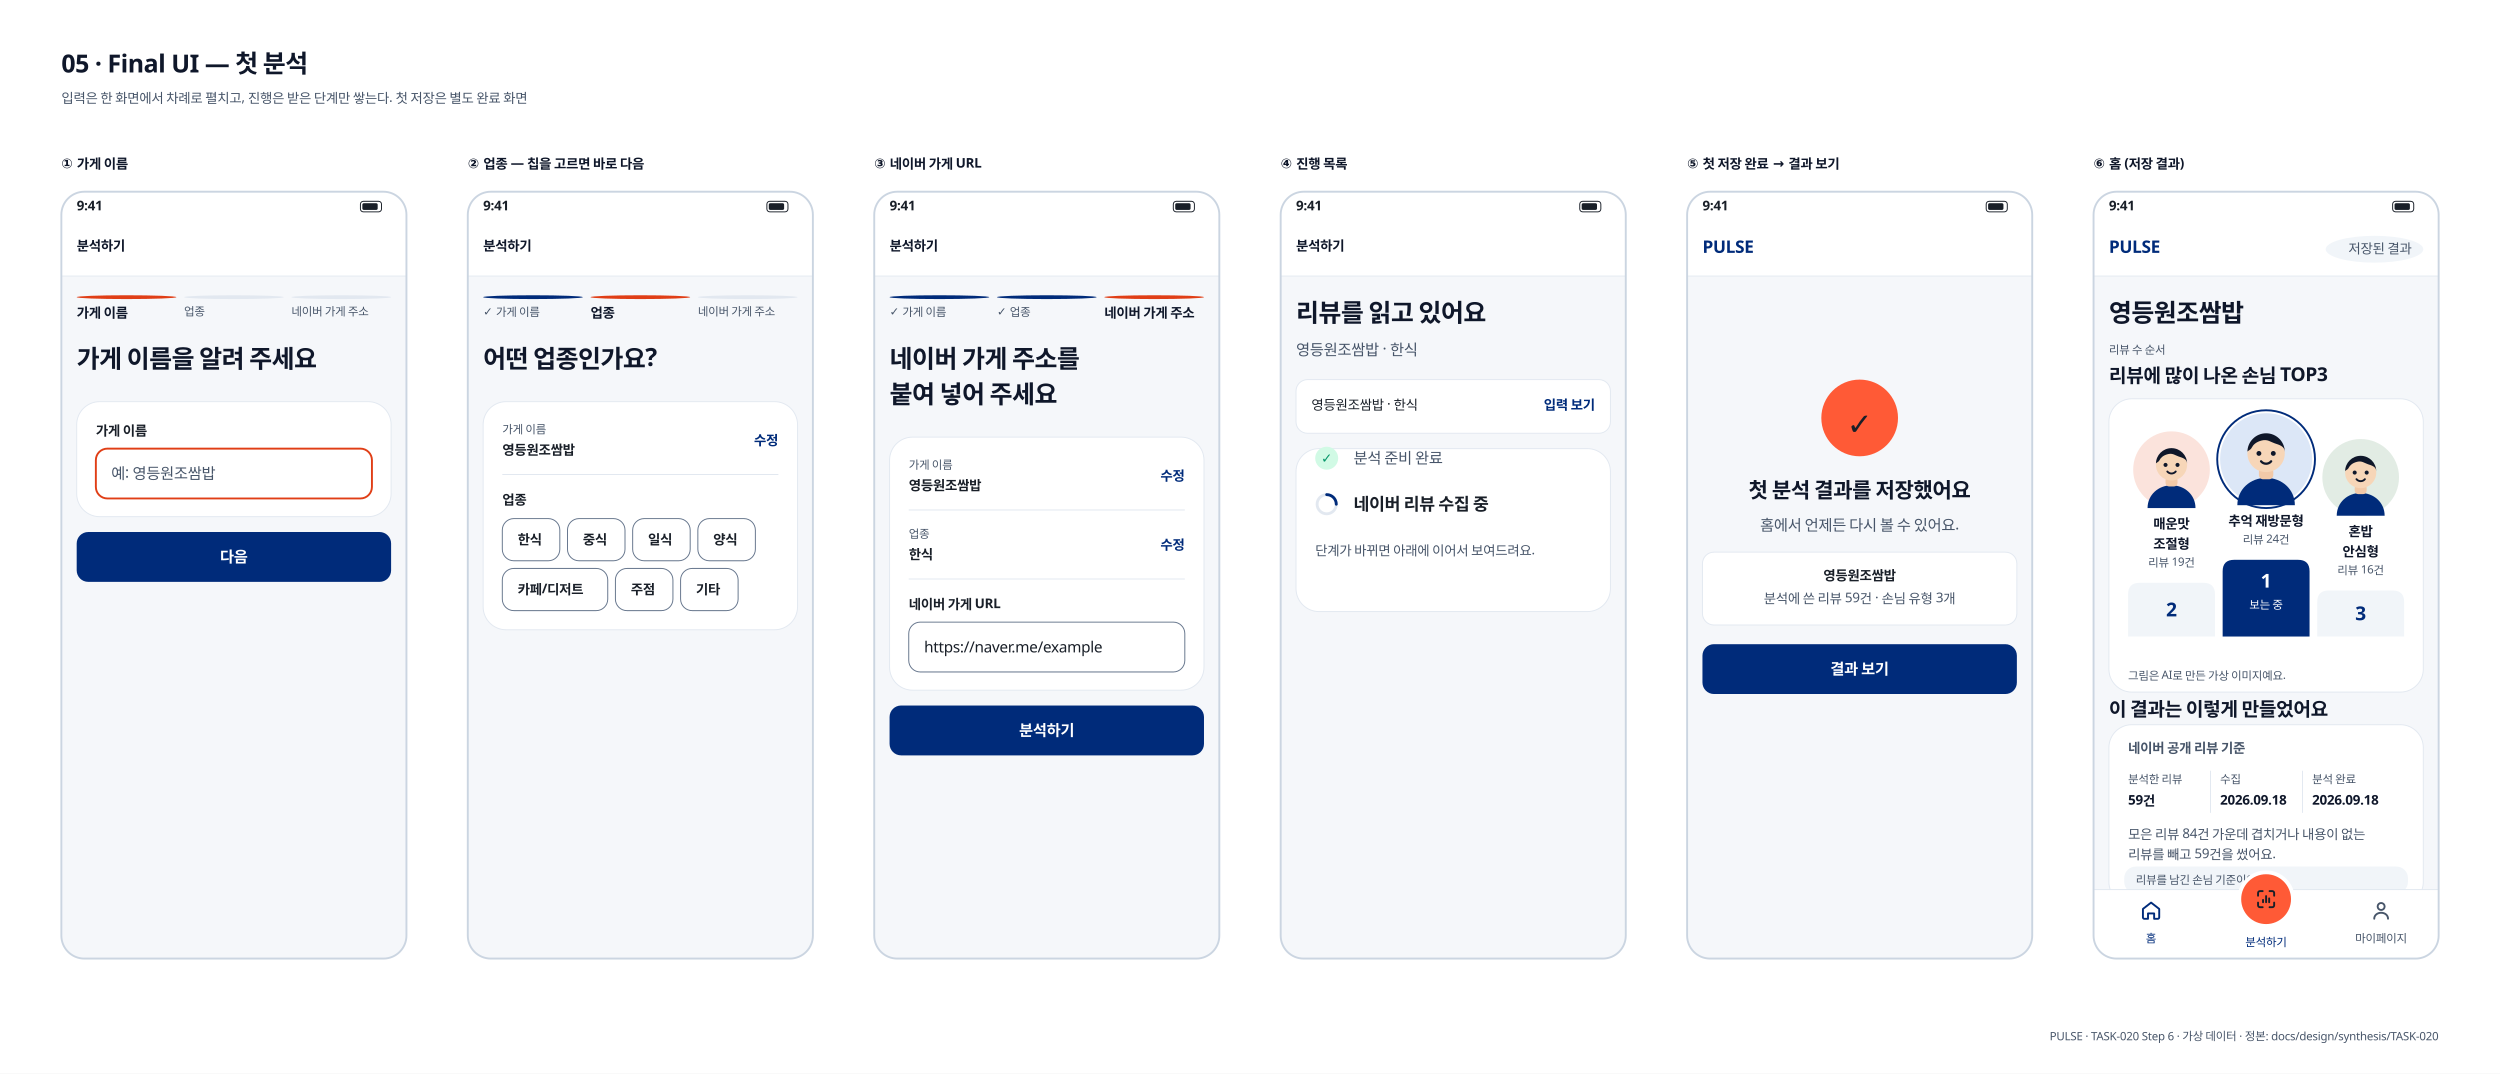
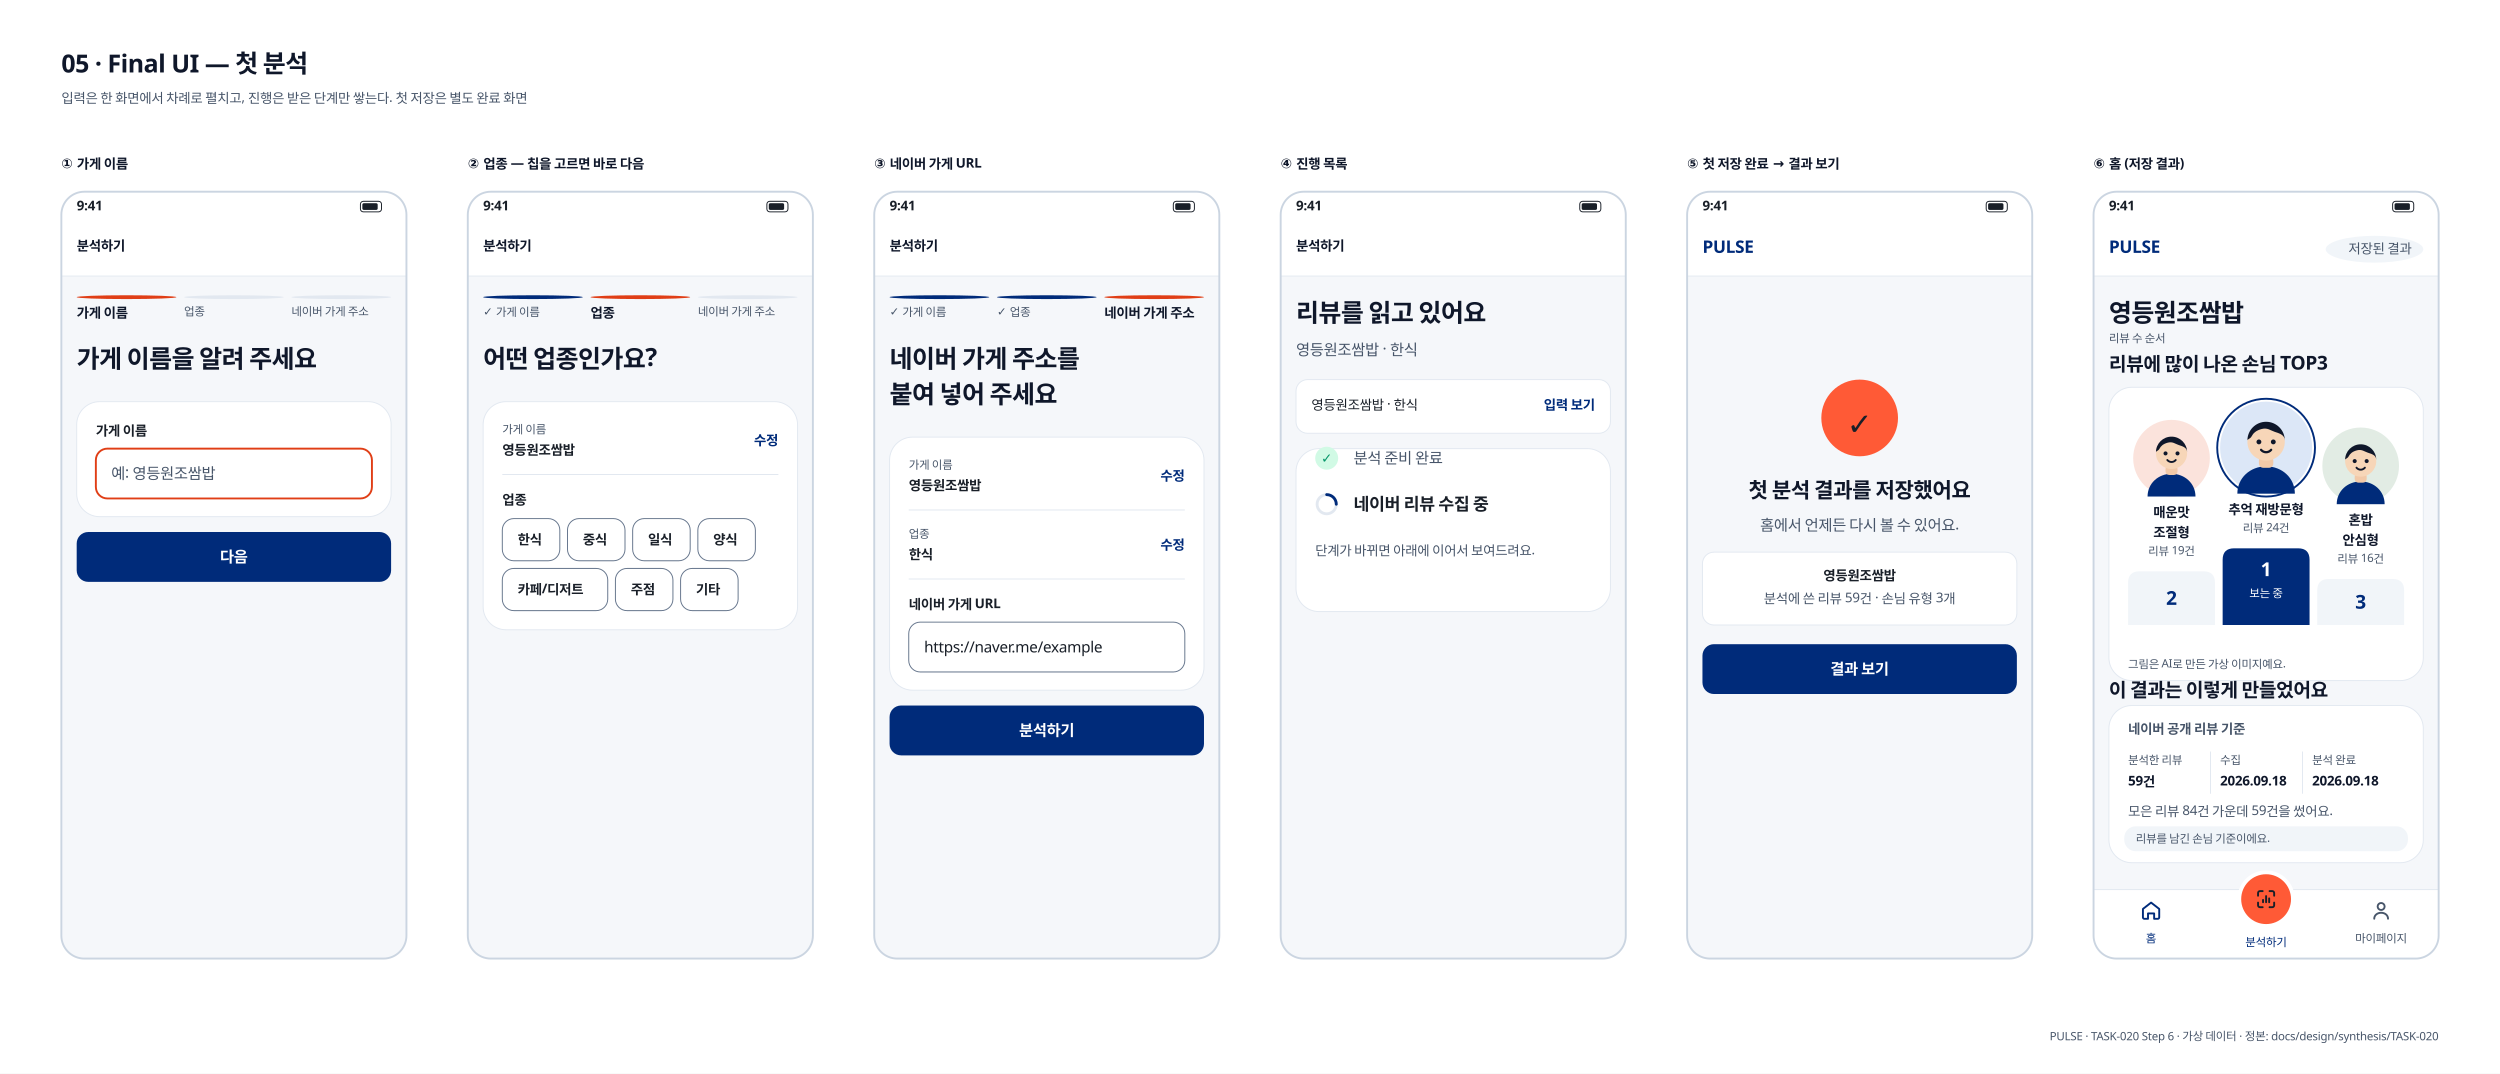
<svg xmlns="http://www.w3.org/2000/svg" width="2608" height="1120" viewBox="0 0 2608 1120">
  <rect x="0" y="0" width="2608" height="1120" rx="0" fill="#FFFFFF" />
  <text x="64" y="75.6" font-family="Pretendard" font-size="26" font-weight="600" letter-spacing="-0.52" fill="#0F172A" text-anchor="start">05 · Final UI — 첫 분석</text>
  <text x="64" y="107.4" font-family="Pretendard" font-size="14" font-weight="400" letter-spacing="-0.28" fill="#475569" text-anchor="start">입력은 한 화면에서 차례로 펼치고, 진행은 받은 단계만 쌓는다. 첫 저장은 별도 완료 화면</text>
  <g transform="translate(64 200)">
    <g id="Screen/Input-1-Name">
      <text x="0" y="-24.6" font-family="Pretendard" font-size="14" font-weight="700" letter-spacing="-0.28" fill="#0F172A" text-anchor="start">① 가게 이름</text>
      <clipPath id="clip-Input-1-Name">
        <rect x="0" y="0" width="360" height="800" rx="24" fill="none" />
      </clipPath>
      <g clip-path="url(#clip-Input-1-Name)">
        <rect x="0" y="0" width="360" height="800" rx="0" fill="#F5F7FA" />
        <rect x="0" y="0" width="360" height="32" rx="0" fill="#F5F7FA" />
        <g id="Header">
          <rect x="0" y="0" width="360" height="88" rx="0" fill="#FFFFFF" />
          <line x1="0" y1="88" x2="360" y2="88" stroke="#E2E8F0" stroke-width="1" />
          <text x="16" y="61.4" font-family="Pretendard" font-size="14" font-weight="600" letter-spacing="-0.28" fill="#0F172A" text-anchor="start">분석하기</text>
        </g>
        <g id="StepIndicator">
          <rect x="16" y="108" width="104" height="4" rx="9999" fill="#E03E16" />
          <text x="16" y="131.4" font-family="Pretendard" font-size="14" font-weight="600" letter-spacing="-0.28" fill="#0F172A" text-anchor="start">가게 이름</text>
          <rect x="128" y="108" width="104" height="4" rx="9999" fill="#E2E8F0" />
          <text x="128" y="129.2" font-family="Pretendard" font-size="12" font-weight="400" letter-spacing="-0.24" fill="#475569" text-anchor="start">업종</text>
          <rect x="240" y="108" width="104" height="4" rx="9999" fill="#E2E8F0" />
          <text x="240" y="129.2" font-family="Pretendard" font-size="12" font-weight="400" letter-spacing="-0.24" fill="#475569" text-anchor="start">네이버 가게 주소</text>
        </g>
        <g id="PageTitle">
          <text x="16" y="183.6" font-family="Pretendard" font-size="26" font-weight="600" letter-spacing="-0.52" fill="#0F172A" text-anchor="start">가게 이름을 알려 주세요</text>
        </g>
        <rect x="16" y="219" width="328" height="120" rx="24" fill="#FFFFFF" stroke="#E2E8F0" stroke-width="1" />
        <g id="TextField/focus/가게 이름">
          <text x="36" y="254.4" font-family="Pretendard" font-size="14" font-weight="600" letter-spacing="-0.28" fill="#191F28" text-anchor="start">가게 이름</text>
          <rect x="36" y="268" width="288" height="52" rx="12" fill="#FFFFFF" stroke="#E03E16" stroke-width="2" />
          <text x="52" y="299.6" font-family="Pretendard" font-size="16" font-weight="400" letter-spacing="-0.32" fill="#475569" text-anchor="start">예: 영등원조쌈밥</text>
        </g>
        <g id="Button/Primary/다음">
          <rect x="16" y="355" width="328" height="52" rx="12" fill="#002B7A" />
          <text x="180" y="386.6" font-family="Pretendard" font-size="16" font-weight="600" letter-spacing="-0.32" fill="#FFFFFF" text-anchor="middle">다음</text>
        </g>
        <text x="16" y="19.4" font-family="Pretendard" font-size="14" font-weight="600" letter-spacing="-0.28" fill="#191F28" text-anchor="start">9:41</text>
        <rect x="312" y="10" width="22" height="11" rx="3" fill="none" stroke="#191F28" stroke-width="1" />
        <rect x="314" y="12" width="16" height="7" rx="1.5" fill="#191F28" />
      </g>
      <rect x="0" y="0" width="360" height="800" rx="24" fill="none" stroke="#CBD5E1" stroke-width="2" />
    </g>
  </g>
  <g transform="translate(488 200)">
    <g id="Screen/Input-2-Category">
      <text x="0" y="-24.6" font-family="Pretendard" font-size="14" font-weight="700" letter-spacing="-0.28" fill="#0F172A" text-anchor="start">② 업종 — 칩을 고르면 바로 다음</text>
      <clipPath id="clip-Input-2-Category">
        <rect x="0" y="0" width="360" height="800" rx="24" fill="none" />
      </clipPath>
      <g clip-path="url(#clip-Input-2-Category)">
        <rect x="0" y="0" width="360" height="800" rx="0" fill="#F5F7FA" />
        <rect x="0" y="0" width="360" height="32" rx="0" fill="#F5F7FA" />
        <g id="Header 2">
          <rect x="0" y="0" width="360" height="88" rx="0" fill="#FFFFFF" />
          <line x1="0" y1="88" x2="360" y2="88" stroke="#E2E8F0" stroke-width="1" />
          <text x="16" y="61.4" font-family="Pretendard" font-size="14" font-weight="600" letter-spacing="-0.28" fill="#0F172A" text-anchor="start">분석하기</text>
        </g>
        <g id="StepIndicator 2">
          <rect x="16" y="108" width="104" height="4" rx="9999" fill="#002B7A" />
          <text x="16" y="129.2" font-family="Pretendard" font-size="12" font-weight="400" letter-spacing="-0.24" fill="#475569" text-anchor="start">✓ 가게 이름</text>
          <rect x="128" y="108" width="104" height="4" rx="9999" fill="#E03E16" />
          <text x="128" y="131.4" font-family="Pretendard" font-size="14" font-weight="600" letter-spacing="-0.28" fill="#0F172A" text-anchor="start">업종</text>
          <rect x="240" y="108" width="104" height="4" rx="9999" fill="#E2E8F0" />
          <text x="240" y="129.2" font-family="Pretendard" font-size="12" font-weight="400" letter-spacing="-0.24" fill="#475569" text-anchor="start">네이버 가게 주소</text>
        </g>
        <g id="PageTitle 2">
          <text x="16" y="183.6" font-family="Pretendard" font-size="26" font-weight="600" letter-spacing="-0.52" fill="#0F172A" text-anchor="start">어떤 업종인가요?</text>
        </g>
        <rect x="16" y="219" width="328" height="238" rx="24" fill="#FFFFFF" stroke="#E2E8F0" stroke-width="1" />
        <g id="InputDoneRow/가게 이름">
          <text x="36" y="252.2" font-family="Pretendard" font-size="12" font-weight="400" letter-spacing="-0.24" fill="#475569" text-anchor="start">가게 이름</text>
          <text x="36" y="274.4" font-family="Pretendard" font-size="14" font-weight="700" letter-spacing="-0.28" fill="#191F28" text-anchor="start">영등원조쌈밥</text>
          <text x="324" y="264.4" font-family="Pretendard" font-size="14" font-weight="600" letter-spacing="-0.28" fill="#002B7A" text-anchor="end">수정</text>
          <line x1="36" y1="295" x2="324" y2="295" stroke="#E2E8F0" stroke-width="1" />
        </g>
        <text x="36" y="326.4" font-family="Pretendard" font-size="14" font-weight="600" letter-spacing="-0.28" fill="#191F28" text-anchor="start">업종</text>
        <g id="Chip/Default/한식 2">
          <rect x="36" y="341" width="60" height="44" rx="12" fill="#FFFFFF" stroke="#64748B" stroke-width="1" />
          <text x="52" y="367.9" font-family="Pretendard" font-size="14" font-weight="600" letter-spacing="-0.28" fill="#191F28" text-anchor="start">한식</text>
        </g>
        <g id="Chip/Default/중식 2">
          <rect x="104" y="341" width="60" height="44" rx="12" fill="#FFFFFF" stroke="#64748B" stroke-width="1" />
          <text x="120" y="367.9" font-family="Pretendard" font-size="14" font-weight="600" letter-spacing="-0.28" fill="#191F28" text-anchor="start">중식</text>
        </g>
        <g id="Chip/Default/일식 2">
          <rect x="172" y="341" width="60" height="44" rx="12" fill="#FFFFFF" stroke="#64748B" stroke-width="1" />
          <text x="188" y="367.9" font-family="Pretendard" font-size="14" font-weight="600" letter-spacing="-0.28" fill="#191F28" text-anchor="start">일식</text>
        </g>
        <g id="Chip/Default/양식 2">
          <rect x="240" y="341" width="60" height="44" rx="12" fill="#FFFFFF" stroke="#64748B" stroke-width="1" />
          <text x="256" y="367.9" font-family="Pretendard" font-size="14" font-weight="600" letter-spacing="-0.28" fill="#191F28" text-anchor="start">양식</text>
        </g>
        <g id="Chip/Default/카페/디저트 2">
          <rect x="36" y="393" width="110" height="44" rx="12" fill="#FFFFFF" stroke="#64748B" stroke-width="1" />
          <text x="52" y="419.9" font-family="Pretendard" font-size="14" font-weight="600" letter-spacing="-0.28" fill="#191F28" text-anchor="start">카페/디저트</text>
        </g>
        <g id="Chip/Default/주점 2">
          <rect x="154" y="393" width="60" height="44" rx="12" fill="#FFFFFF" stroke="#64748B" stroke-width="1" />
          <text x="170" y="419.9" font-family="Pretendard" font-size="14" font-weight="600" letter-spacing="-0.28" fill="#191F28" text-anchor="start">주점</text>
        </g>
        <g id="Chip/Default/기타 2">
          <rect x="222" y="393" width="60" height="44" rx="12" fill="#FFFFFF" stroke="#64748B" stroke-width="1" />
          <text x="238" y="419.9" font-family="Pretendard" font-size="14" font-weight="600" letter-spacing="-0.28" fill="#191F28" text-anchor="start">기타</text>
        </g>
        <text x="16" y="19.4" font-family="Pretendard" font-size="14" font-weight="600" letter-spacing="-0.28" fill="#191F28" text-anchor="start">9:41</text>
        <rect x="312" y="10" width="22" height="11" rx="3" fill="none" stroke="#191F28" stroke-width="1" />
        <rect x="314" y="12" width="16" height="7" rx="1.5" fill="#191F28" />
      </g>
      <rect x="0" y="0" width="360" height="800" rx="24" fill="none" stroke="#CBD5E1" stroke-width="2" />
    </g>
  </g>
  <g transform="translate(912 200)">
    <g id="Screen/Input-3-Url">
      <text x="0" y="-24.6" font-family="Pretendard" font-size="14" font-weight="700" letter-spacing="-0.28" fill="#0F172A" text-anchor="start">③ 네이버 가게 URL</text>
      <clipPath id="clip-Input-3-Url">
        <rect x="0" y="0" width="360" height="800" rx="24" fill="none" />
      </clipPath>
      <g clip-path="url(#clip-Input-3-Url)">
        <rect x="0" y="0" width="360" height="800" rx="0" fill="#F5F7FA" />
        <rect x="0" y="0" width="360" height="32" rx="0" fill="#F5F7FA" />
        <g id="Header 3">
          <rect x="0" y="0" width="360" height="88" rx="0" fill="#FFFFFF" />
          <line x1="0" y1="88" x2="360" y2="88" stroke="#E2E8F0" stroke-width="1" />
          <text x="16" y="61.4" font-family="Pretendard" font-size="14" font-weight="600" letter-spacing="-0.28" fill="#0F172A" text-anchor="start">분석하기</text>
        </g>
        <g id="StepIndicator 3">
          <rect x="16" y="108" width="104" height="4" rx="9999" fill="#002B7A" />
          <text x="16" y="129.2" font-family="Pretendard" font-size="12" font-weight="400" letter-spacing="-0.24" fill="#475569" text-anchor="start">✓ 가게 이름</text>
          <rect x="128" y="108" width="104" height="4" rx="9999" fill="#002B7A" />
          <text x="128" y="129.2" font-family="Pretendard" font-size="12" font-weight="400" letter-spacing="-0.24" fill="#475569" text-anchor="start">✓ 업종</text>
          <rect x="240" y="108" width="104" height="4" rx="9999" fill="#E03E16" />
          <text x="240" y="131.4" font-family="Pretendard" font-size="14" font-weight="600" letter-spacing="-0.28" fill="#0F172A" text-anchor="start">네이버 가게 주소</text>
        </g>
        <g id="PageTitle 3">
          <text x="16" y="183.6" font-family="Pretendard" font-size="26" font-weight="600" letter-spacing="-0.52" fill="#0F172A" text-anchor="start">네이버 가게 주소를</text>
          <text x="16" y="220.6" font-family="Pretendard" font-size="26" font-weight="600" letter-spacing="-0.52" fill="#0F172A" text-anchor="start">붙여 넣어 주세요</text>
        </g>
        <rect x="16" y="256" width="328" height="264" rx="24" fill="#FFFFFF" stroke="#E2E8F0" stroke-width="1" />
        <g id="InputDoneRow/가게 이름 2">
          <text x="36" y="289.2" font-family="Pretendard" font-size="12" font-weight="400" letter-spacing="-0.24" fill="#475569" text-anchor="start">가게 이름</text>
          <text x="36" y="311.4" font-family="Pretendard" font-size="14" font-weight="700" letter-spacing="-0.28" fill="#191F28" text-anchor="start">영등원조쌈밥</text>
          <text x="324" y="301.4" font-family="Pretendard" font-size="14" font-weight="600" letter-spacing="-0.28" fill="#002B7A" text-anchor="end">수정</text>
          <line x1="36" y1="332" x2="324" y2="332" stroke="#E2E8F0" stroke-width="1" />
        </g>
        <g id="InputDoneRow/업종">
          <text x="36" y="361.2" font-family="Pretendard" font-size="12" font-weight="400" letter-spacing="-0.24" fill="#475569" text-anchor="start">업종</text>
          <text x="36" y="383.4" font-family="Pretendard" font-size="14" font-weight="700" letter-spacing="-0.28" fill="#191F28" text-anchor="start">한식</text>
          <text x="324" y="373.4" font-family="Pretendard" font-size="14" font-weight="600" letter-spacing="-0.28" fill="#002B7A" text-anchor="end">수정</text>
          <line x1="36" y1="404" x2="324" y2="404" stroke="#E2E8F0" stroke-width="1" />
        </g>
        <g id="TextField/default/네이버 가게 URL">
          <text x="36" y="435.4" font-family="Pretendard" font-size="14" font-weight="600" letter-spacing="-0.28" fill="#191F28" text-anchor="start">네이버 가게 URL</text>
          <rect x="36" y="449" width="288" height="52" rx="12" fill="#FFFFFF" stroke="#64748B" stroke-width="1" />
          <text x="52" y="480.6" font-family="Pretendard" font-size="16" font-weight="400" letter-spacing="-0.32" fill="#191F28" text-anchor="start">https://naver.me/example</text>
        </g>
        <g id="Button/Primary/분석하기">
          <rect x="16" y="536" width="328" height="52" rx="12" fill="#002B7A" />
          <text x="180" y="567.6" font-family="Pretendard" font-size="16" font-weight="600" letter-spacing="-0.32" fill="#FFFFFF" text-anchor="middle">분석하기</text>
        </g>
        <text x="16" y="19.4" font-family="Pretendard" font-size="14" font-weight="600" letter-spacing="-0.28" fill="#191F28" text-anchor="start">9:41</text>
        <rect x="312" y="10" width="22" height="11" rx="3" fill="none" stroke="#191F28" stroke-width="1" />
        <rect x="314" y="12" width="16" height="7" rx="1.5" fill="#191F28" />
      </g>
      <rect x="0" y="0" width="360" height="800" rx="24" fill="none" stroke="#CBD5E1" stroke-width="2" />
    </g>
  </g>
  <g transform="translate(1336 200)">
    <g id="Screen/Progress">
      <text x="0" y="-24.6" font-family="Pretendard" font-size="14" font-weight="700" letter-spacing="-0.28" fill="#0F172A" text-anchor="start">④ 진행 목록</text>
      <clipPath id="clip-Progress">
        <rect x="0" y="0" width="360" height="800" rx="24" fill="none" />
      </clipPath>
      <g clip-path="url(#clip-Progress)">
        <rect x="0" y="0" width="360" height="800" rx="0" fill="#F5F7FA" />
        <rect x="0" y="0" width="360" height="32" rx="0" fill="#F5F7FA" />
        <g id="Header 4">
          <rect x="0" y="0" width="360" height="88" rx="0" fill="#FFFFFF" />
          <line x1="0" y1="88" x2="360" y2="88" stroke="#E2E8F0" stroke-width="1" />
          <text x="16" y="61.4" font-family="Pretendard" font-size="14" font-weight="600" letter-spacing="-0.28" fill="#0F172A" text-anchor="start">분석하기</text>
        </g>
        <g id="PageTitle 4">
          <text x="16" y="135.6" font-family="Pretendard" font-size="26" font-weight="600" letter-spacing="-0.52" fill="#0F172A" text-anchor="start">리뷰를 읽고 있어요</text>
          <text x="16" y="170.6" font-family="Pretendard" font-size="16" font-weight="400" letter-spacing="-0.32" fill="#475569" text-anchor="start">영등원조쌈밥 · 한식</text>
        </g>
        <rect x="16" y="196" width="328" height="56" rx="12" fill="#FFFFFF" stroke="#E2E8F0" stroke-width="1" />
        <text x="32" y="227.4" font-family="Pretendard" font-size="14" font-weight="400" letter-spacing="-0.28" fill="#191F28" text-anchor="start">영등원조쌈밥 · 한식</text>
        <text x="328" y="227.4" font-family="Pretendard" font-size="14" font-weight="600" letter-spacing="-0.28" fill="#002B7A" text-anchor="end">입력 보기</text>
        <rect x="16" y="268" width="328" height="170" rx="24" fill="#FFFFFF" stroke="#E2E8F0" stroke-width="1" />
        <g id="ProgressStep/done">
          <circle cx="48" cy="278" r="12" fill="#D1FAE5" />
          <text x="48" y="282.9" font-family="Pretendard" font-size="14" font-weight="700" letter-spacing="-0.28" fill="#059669" text-anchor="middle">✓</text>
          <text x="76" y="283.6" font-family="Pretendard" font-size="16" font-weight="400" letter-spacing="-0.32" fill="#475569" text-anchor="start">분석 준비 완료</text>
        </g>
        <g id="ProgressStep/running">
          <circle cx="48" cy="326" r="10" fill="none" stroke="#E2E8F0" stroke-width="3" />
          <path d="M 48 316 A 10 10 0 0 1 58 326" fill="none" stroke="#002B7A" stroke-width="3" stroke-linecap="round" />
          <text x="76" y="332.3" font-family="Pretendard" font-size="18" font-weight="700" letter-spacing="-0.36" fill="#191F28" text-anchor="start">네이버 리뷰 수집 중</text>
        </g>
        <text x="36" y="379.4" font-family="Pretendard" font-size="14" font-weight="400" letter-spacing="-0.28" fill="#475569" text-anchor="start">단계가 바뀌면 아래에 이어서 보여드려요.</text>
        <text x="16" y="19.4" font-family="Pretendard" font-size="14" font-weight="600" letter-spacing="-0.28" fill="#191F28" text-anchor="start">9:41</text>
        <rect x="312" y="10" width="22" height="11" rx="3" fill="none" stroke="#191F28" stroke-width="1" />
        <rect x="314" y="12" width="16" height="7" rx="1.5" fill="#191F28" />
      </g>
      <rect x="0" y="0" width="360" height="800" rx="24" fill="none" stroke="#CBD5E1" stroke-width="2" />
    </g>
  </g>
  <g transform="translate(1760 200)">
    <g id="Screen/FirstSaved">
      <text x="0" y="-24.6" font-family="Pretendard" font-size="14" font-weight="700" letter-spacing="-0.28" fill="#0F172A" text-anchor="start">⑤ 첫 저장 완료 → 결과 보기</text>
      <clipPath id="clip-FirstSaved">
        <rect x="0" y="0" width="360" height="800" rx="24" fill="none" />
      </clipPath>
      <g clip-path="url(#clip-FirstSaved)">
        <rect x="0" y="0" width="360" height="800" rx="0" fill="#F5F7FA" />
        <rect x="0" y="0" width="360" height="32" rx="0" fill="#F5F7FA" />
        <g id="Header 5">
          <rect x="0" y="0" width="360" height="88" rx="0" fill="#FFFFFF" />
          <line x1="0" y1="88" x2="360" y2="88" stroke="#E2E8F0" stroke-width="1" />
          <text x="16" y="63.8" font-family="Pretendard" font-size="18" font-weight="700" letter-spacing="-0.36" fill="#002B7A" text-anchor="start">PULSE</text>
        </g>
        <circle cx="180" cy="236" r="40" fill="#FF5A36" />
        <text x="180" y="253.7" font-family="Pretendard" font-size="32" font-weight="600" letter-spacing="-0.64" fill="#191F28" text-anchor="middle">✓</text>
        <text x="180" y="319.2" font-family="Pretendard" font-size="22" font-weight="600" letter-spacing="-0.44" fill="#0F172A" text-anchor="middle">첫 분석 결과를 저장했어요</text>
        <text x="180" y="353.6" font-family="Pretendard" font-size="16" font-weight="400" letter-spacing="-0.32" fill="#475569" text-anchor="middle">홈에서 언제든 다시 볼 수 있어요.</text>
        <rect x="16" y="376" width="328" height="76" rx="12" fill="#FFFFFF" stroke="#E2E8F0" stroke-width="1" />
        <text x="180" y="405.4" font-family="Pretendard" font-size="14" font-weight="700" letter-spacing="-0.28" fill="#191F28" text-anchor="middle">영등원조쌈밥</text>
        <text x="180" y="429.4" font-family="Pretendard" font-size="14" font-weight="400" letter-spacing="-0.28" fill="#475569" text-anchor="middle">분석에 쓴 리뷰 59건 · 손님 유형 3개</text>
        <g id="Button/Primary/결과 보기">
          <rect x="16" y="472" width="328" height="52" rx="12" fill="#002B7A" />
          <text x="180" y="503.6" font-family="Pretendard" font-size="16" font-weight="600" letter-spacing="-0.32" fill="#FFFFFF" text-anchor="middle">결과 보기</text>
        </g>
        <text x="16" y="19.4" font-family="Pretendard" font-size="14" font-weight="600" letter-spacing="-0.28" fill="#191F28" text-anchor="start">9:41</text>
        <rect x="312" y="10" width="22" height="11" rx="3" fill="none" stroke="#191F28" stroke-width="1" />
        <rect x="314" y="12" width="16" height="7" rx="1.5" fill="#191F28" />
      </g>
      <rect x="0" y="0" width="360" height="800" rx="24" fill="none" stroke="#CBD5E1" stroke-width="2" />
    </g>
  </g>
  <g transform="translate(2184 200)">
    <g id="Screen/Home">
      <text x="0" y="-24.6" font-family="Pretendard" font-size="14" font-weight="700" letter-spacing="-0.28" fill="#0F172A" text-anchor="start">⑥ 홈 (저장 결과)</text>
      <clipPath id="clip-Home">
        <rect x="0" y="0" width="360" height="800" rx="24" fill="none" />
      </clipPath>
      <g clip-path="url(#clip-Home)">
        <rect x="0" y="0" width="360" height="800" rx="0" fill="#F5F7FA" />
        <rect x="0" y="0" width="360" height="32" rx="0" fill="#F5F7FA" />
        <g id="Header 6">
          <rect x="0" y="0" width="360" height="88" rx="0" fill="#FFFFFF" />
          <line x1="0" y1="88" x2="360" y2="88" stroke="#E2E8F0" stroke-width="1" />
          <text x="16" y="63.8" font-family="Pretendard" font-size="18" font-weight="700" letter-spacing="-0.36" fill="#002B7A" text-anchor="start">PULSE</text>
          <rect x="242.16" y="46" width="101.84" height="28" rx="9999" fill="#F1F5F9" />
          <text x="332" y="64.4" font-family="Pretendard" font-size="14" font-weight="400" letter-spacing="-0.28" fill="#475569" text-anchor="end">저장된 결과</text>
        </g>
        <text x="16" y="135.6" font-family="Pretendard" font-size="26" font-weight="600" letter-spacing="-0.52" fill="#0F172A" text-anchor="start">영등원조쌈밥</text>
        <g id="Podium">
-           <text x="16" y="169.2" font-family="Pretendard" font-size="12" font-weight="400" letter-spacing="-0.24" fill="#475569" text-anchor="start">리뷰 수 순서</text>
-           <text x="16" y="199.0" font-family="Pretendard" font-size="20" font-weight="600" letter-spacing="-0.4" fill="#0F172A" text-anchor="start">리뷰에 많이 나온 손님 TOP3</text>
-           <rect x="16" y="216" width="328" height="306" rx="24" fill="#FFFFFF" stroke="#E2E8F0" stroke-width="1" />
+           <text x="16" y="157.2" font-family="Pretendard" font-size="12" font-weight="400" letter-spacing="-0.24" fill="#475569" text-anchor="start">리뷰 수 순서</text>
+           <text x="16" y="187.0" font-family="Pretendard" font-size="20" font-weight="600" letter-spacing="-0.4" fill="#0F172A" text-anchor="start">리뷰에 많이 나온 손님 TOP3</text>
+           <rect x="16" y="204" width="328" height="306" rx="24" fill="#FFFFFF" stroke="#E2E8F0" stroke-width="1" />
          <g id="PodiumSlot/Runner">
-             <g transform="translate(41.33333 250) scale(1.25)">
+             <g transform="translate(41.33333 238) scale(1.25)">
              <circle cx="32" cy="32" r="32" fill="#FBE3DC" />
              <path d="M12 64c0-11 9-19 20-19s20 8 20 19H12Z" fill="#002B7A" />
              <rect x="27" y="38" width="10" height="8" rx="3" fill="#F2C9A8" />
              <circle cx="32" cy="28" r="13" fill="#F7D6B8" />
              <path d="M19 27a13 13 0 0 1 26 0c0-4-4-5-7-6-3-1-5-3-9-2s-6 3-7 5-3 2-3 3Z" fill="#0F172A" />
              <circle cx="27" cy="28" r="1.7" fill="#0F172A" />
              <circle cx="37" cy="28" r="1.7" fill="#0F172A" />
              <path d="M28.5 33.5a4.5 4.5 0 0 0 7 0" fill="none" stroke="#0F172A" stroke-width="1.6" stroke-linecap="round" />
            </g>
-             <text x="81.333" y="351.4" font-family="Pretendard" font-size="14" font-weight="600" letter-spacing="-0.28" fill="#0F172A" text-anchor="middle">매운맛</text>
-             <text x="81.333" y="372.4" font-family="Pretendard" font-size="14" font-weight="600" letter-spacing="-0.28" fill="#0F172A" text-anchor="middle">조절형</text>
-             <text x="81.333" y="391.2" font-family="Pretendard" font-size="12" font-weight="400" letter-spacing="-0.24" fill="#475569" text-anchor="middle">리뷰 19건</text>
-             <path d="M 36 464 L 36 420 Q 36 408 48 408 L 114.667 408 Q 126.667 408 126.667 420 L 126.667 464 Z" fill="#F1F5F9" />
-             <text x="81.333" y="443.0" font-family="Pretendard" font-size="20" font-weight="600" letter-spacing="-0.4" fill="#002B7A" text-anchor="middle">2</text>
+             <text x="81.333" y="339.4" font-family="Pretendard" font-size="14" font-weight="600" letter-spacing="-0.28" fill="#0F172A" text-anchor="middle">매운맛</text>
+             <text x="81.333" y="360.4" font-family="Pretendard" font-size="14" font-weight="600" letter-spacing="-0.28" fill="#0F172A" text-anchor="middle">조절형</text>
+             <text x="81.333" y="379.2" font-family="Pretendard" font-size="12" font-weight="400" letter-spacing="-0.24" fill="#475569" text-anchor="middle">리뷰 19건</text>
+             <path d="M 36 452 L 36 408 Q 36 396 48 396 L 114.667 396 Q 126.667 396 126.667 408 L 126.667 452 Z" fill="#F1F5F9" />
+             <text x="81.333" y="431.0" font-family="Pretendard" font-size="20" font-weight="600" letter-spacing="-0.4" fill="#002B7A" text-anchor="middle">2</text>
          </g>
          <g id="PodiumSlot/First">
-             <g transform="translate(132 231) scale(1.5)">
+             <g transform="translate(132 219) scale(1.5)">
              <circle cx="32" cy="32" r="32" fill="#DCE7F7" />
              <path d="M12 64c0-11 9-19 20-19s20 8 20 19H12Z" fill="#002B7A" />
              <rect x="27" y="38" width="10" height="8" rx="3" fill="#F2C9A8" />
              <circle cx="32" cy="28" r="13" fill="#F7D6B8" />
              <path d="M19 27a13 13 0 0 1 26 0c0-4-4-5-7-6-3-1-5-3-9-2s-6 3-7 5-3 2-3 3Z" fill="#0F172A" />
              <circle cx="27" cy="28" r="1.7" fill="#0F172A" />
              <circle cx="37" cy="28" r="1.7" fill="#0F172A" />
              <path d="M28.5 33.5a4.5 4.5 0 0 0 7 0" fill="none" stroke="#0F172A" stroke-width="1.6" stroke-linecap="round" />
            </g>
-             <circle cx="180" cy="279" r="51" fill="none" stroke="#002B7A" stroke-width="2" />
-             <text x="180" y="348.4" font-family="Pretendard" font-size="14" font-weight="600" letter-spacing="-0.28" fill="#0F172A" text-anchor="middle">추억 재방문형</text>
-             <text x="180" y="367.2" font-family="Pretendard" font-size="12" font-weight="400" letter-spacing="-0.24" fill="#475569" text-anchor="middle">리뷰 24건</text>
-             <path d="M 134.667 464 L 134.667 396 Q 134.667 384 146.667 384 L 213.333 384 Q 225.333 384 225.333 396 L 225.333 464 Z" fill="#002B7A" />
-             <text x="180" y="413.0" font-family="Pretendard" font-size="20" font-weight="600" letter-spacing="-0.4" fill="#FFFFFF" text-anchor="middle">1</text>
-             <text x="180" y="435.2" font-family="Pretendard" font-size="12" font-weight="400" letter-spacing="-0.24" fill="#FFFFFF" text-anchor="middle">보는 중</text>
+             <circle cx="180" cy="267" r="51" fill="none" stroke="#002B7A" stroke-width="2" />
+             <text x="180" y="336.4" font-family="Pretendard" font-size="14" font-weight="600" letter-spacing="-0.28" fill="#0F172A" text-anchor="middle">추억 재방문형</text>
+             <text x="180" y="355.2" font-family="Pretendard" font-size="12" font-weight="400" letter-spacing="-0.24" fill="#475569" text-anchor="middle">리뷰 24건</text>
+             <path d="M 134.667 452 L 134.667 384 Q 134.667 372 146.667 372 L 213.333 372 Q 225.333 372 225.333 384 L 225.333 452 Z" fill="#002B7A" />
+             <text x="180" y="401.0" font-family="Pretendard" font-size="20" font-weight="600" letter-spacing="-0.4" fill="#FFFFFF" text-anchor="middle">1</text>
+             <text x="180" y="423.2" font-family="Pretendard" font-size="12" font-weight="400" letter-spacing="-0.24" fill="#FFFFFF" text-anchor="middle">보는 중</text>
          </g>
          <g id="PodiumSlot/Runner 2">
-             <g transform="translate(238.6667 258) scale(1.25)">
+             <g transform="translate(238.6667 246) scale(1.25)">
              <circle cx="32" cy="32" r="32" fill="#E2ECE4" />
              <path d="M12 64c0-11 9-19 20-19s20 8 20 19H12Z" fill="#002B7A" />
              <rect x="27" y="38" width="10" height="8" rx="3" fill="#F2C9A8" />
              <circle cx="32" cy="28" r="13" fill="#F7D6B8" />
              <path d="M19 27a13 13 0 0 1 26 0c0-4-4-5-7-6-3-1-5-3-9-2s-6 3-7 5-3 2-3 3Z" fill="#0F172A" />
              <circle cx="27" cy="28" r="1.7" fill="#0F172A" />
              <circle cx="37" cy="28" r="1.7" fill="#0F172A" />
              <path d="M28.5 33.5a4.5 4.5 0 0 0 7 0" fill="none" stroke="#0F172A" stroke-width="1.6" stroke-linecap="round" />
            </g>
-             <text x="278.667" y="359.4" font-family="Pretendard" font-size="14" font-weight="600" letter-spacing="-0.28" fill="#0F172A" text-anchor="middle">혼밥</text>
-             <text x="278.667" y="380.4" font-family="Pretendard" font-size="14" font-weight="600" letter-spacing="-0.28" fill="#0F172A" text-anchor="middle">안심형</text>
-             <text x="278.667" y="399.2" font-family="Pretendard" font-size="12" font-weight="400" letter-spacing="-0.24" fill="#475569" text-anchor="middle">리뷰 16건</text>
-             <path d="M 233.333 464 L 233.333 428 Q 233.333 416 245.333 416 L 312 416 Q 324 416 324 428 L 324 464 Z" fill="#F1F5F9" />
-             <text x="278.667" y="447.0" font-family="Pretendard" font-size="20" font-weight="600" letter-spacing="-0.4" fill="#002B7A" text-anchor="middle">3</text>
-           </g>
-           <text x="36" y="509.2" font-family="Pretendard" font-size="12" font-weight="400" letter-spacing="-0.24" fill="#475569" text-anchor="start">그림은 AI로 만든 가상 이미지예요.</text>
+             <text x="278.667" y="347.4" font-family="Pretendard" font-size="14" font-weight="600" letter-spacing="-0.28" fill="#0F172A" text-anchor="middle">혼밥</text>
+             <text x="278.667" y="368.4" font-family="Pretendard" font-size="14" font-weight="600" letter-spacing="-0.28" fill="#0F172A" text-anchor="middle">안심형</text>
+             <text x="278.667" y="387.2" font-family="Pretendard" font-size="12" font-weight="400" letter-spacing="-0.24" fill="#475569" text-anchor="middle">리뷰 16건</text>
+             <path d="M 233.333 452 L 233.333 416 Q 233.333 404 245.333 404 L 312 404 Q 324 404 324 416 L 324 452 Z" fill="#F1F5F9" />
+             <text x="278.667" y="435.0" font-family="Pretendard" font-size="20" font-weight="600" letter-spacing="-0.4" fill="#002B7A" text-anchor="middle">3</text>
+           </g>
+           <text x="36" y="497.2" font-family="Pretendard" font-size="12" font-weight="400" letter-spacing="-0.24" fill="#475569" text-anchor="start">그림은 AI로 만든 가상 이미지예요.</text>
        </g>
        <g id="AnalysisInfo">
-           <text x="16" y="547.0" font-family="Pretendard" font-size="20" font-weight="600" letter-spacing="-0.4" fill="#0F172A" text-anchor="start">이 결과는 이렇게 만들었어요</text>
-           <rect x="16" y="556" width="328" height="188" rx="24" fill="#FFFFFF" stroke="#E2E8F0" stroke-width="1" />
-           <text x="36" y="585.4" font-family="Pretendard" font-size="14" font-weight="600" letter-spacing="-0.28" fill="#475569" text-anchor="start">네이버 공개 리뷰 기준</text>
-           <text x="36" y="617.2" font-family="Pretendard" font-size="12" font-weight="400" letter-spacing="-0.24" fill="#475569" text-anchor="start">분석한 리뷰</text>
-           <text x="36" y="639.4" font-family="Pretendard" font-size="14" font-weight="700" letter-spacing="-0.28" fill="#0F172A" text-anchor="start">59건</text>
-           <text x="132" y="617.2" font-family="Pretendard" font-size="12" font-weight="400" letter-spacing="-0.24" fill="#475569" text-anchor="start">수집</text>
-           <text x="132" y="639.4" font-family="Pretendard" font-size="14" font-weight="700" letter-spacing="-0.28" fill="#0F172A" text-anchor="start">2026.09.18</text>
-           <line x1="122" y1="604" x2="122" y2="648" stroke="#E2E8F0" stroke-width="1" />
-           <text x="228" y="617.2" font-family="Pretendard" font-size="12" font-weight="400" letter-spacing="-0.24" fill="#475569" text-anchor="start">분석 완료</text>
-           <text x="228" y="639.4" font-family="Pretendard" font-size="14" font-weight="700" letter-spacing="-0.28" fill="#0F172A" text-anchor="start">2026.09.18</text>
-           <line x1="218" y1="604" x2="218" y2="648" stroke="#E2E8F0" stroke-width="1" />
-           <text x="36" y="675.4" font-family="Pretendard" font-size="14" font-weight="400" letter-spacing="-0.28" fill="#475569" text-anchor="start">모은 리뷰 84건 가운데 겹치거나 내용이 없는</text>
-           <text x="36" y="696.4" font-family="Pretendard" font-size="14" font-weight="400" letter-spacing="-0.28" fill="#475569" text-anchor="start">리뷰를 빼고 59건을 썼어요.</text>
-           <rect x="32" y="704" width="296" height="28" rx="12" fill="#F1F5F9" />
-           <text x="44" y="722.2" font-family="Pretendard" font-size="12" font-weight="400" letter-spacing="-0.24" fill="#475569" text-anchor="start">리뷰를 남긴 손님 기준이에요.</text>
+           <text x="16" y="527.0" font-family="Pretendard" font-size="20" font-weight="600" letter-spacing="-0.4" fill="#0F172A" text-anchor="start">이 결과는 이렇게 만들었어요</text>
+           <rect x="16" y="536" width="328" height="164" rx="24" fill="#FFFFFF" stroke="#E2E8F0" stroke-width="1" />
+           <text x="36" y="565.4" font-family="Pretendard" font-size="14" font-weight="600" letter-spacing="-0.28" fill="#475569" text-anchor="start">네이버 공개 리뷰 기준</text>
+           <text x="36" y="597.2" font-family="Pretendard" font-size="12" font-weight="400" letter-spacing="-0.24" fill="#475569" text-anchor="start">분석한 리뷰</text>
+           <text x="36" y="619.4" font-family="Pretendard" font-size="14" font-weight="700" letter-spacing="-0.28" fill="#0F172A" text-anchor="start">59건</text>
+           <text x="132" y="597.2" font-family="Pretendard" font-size="12" font-weight="400" letter-spacing="-0.24" fill="#475569" text-anchor="start">수집</text>
+           <text x="132" y="619.4" font-family="Pretendard" font-size="14" font-weight="700" letter-spacing="-0.28" fill="#0F172A" text-anchor="start">2026.09.18</text>
+           <line x1="122" y1="584" x2="122" y2="628" stroke="#E2E8F0" stroke-width="1" />
+           <text x="228" y="597.2" font-family="Pretendard" font-size="12" font-weight="400" letter-spacing="-0.24" fill="#475569" text-anchor="start">분석 완료</text>
+           <text x="228" y="619.4" font-family="Pretendard" font-size="14" font-weight="700" letter-spacing="-0.28" fill="#0F172A" text-anchor="start">2026.09.18</text>
+           <line x1="218" y1="584" x2="218" y2="628" stroke="#E2E8F0" stroke-width="1" />
+           <text x="36" y="651.4" font-family="Pretendard" font-size="14" font-weight="400" letter-spacing="-0.28" fill="#475569" text-anchor="start">모은 리뷰 84건 가운데 59건을 썼어요.</text>
+           <rect x="32" y="662" width="296" height="26" rx="12" fill="#F1F5F9" />
+           <text x="44" y="679.2" font-family="Pretendard" font-size="12" font-weight="400" letter-spacing="-0.24" fill="#475569" text-anchor="start">리뷰를 남긴 손님 기준이에요.</text>
        </g>
        <g id="BottomNavigation/home">
          <rect x="0" y="728" width="360" height="72" rx="0" fill="#FFFFFF" />
          <line x1="0" y1="728" x2="360" y2="728" stroke="#E2E8F0" stroke-width="1" />
          <text x="60" y="783.2" font-family="Pretendard" font-size="12" font-weight="400" letter-spacing="-0.24" fill="#002B7A" text-anchor="middle">홈</text>
          <g transform="translate(48 738)">
            <path d="M3.5 10.2 12 3.6l8.5 6.6V19a1.5 1.5 0 0 1-1.5 1.5h-3.8v-5.6H8.8v5.6H5A1.5 1.5 0 0 1 3.5 19v-8.8Z" fill="none" stroke="#002B7A" stroke-width="2" stroke-linecap="round" stroke-linejoin="round" />
          </g>
          <circle cx="180" cy="738" r="28" fill="#FF5A36" stroke="#FFFFFF" stroke-width="4" />
          <g transform="translate(168 726)">
            <path d="M3.6 8.4V5.6a2 2 0 0 1 2-2h2.8M15.6 3.6h2.8a2 2 0 0 1 2 2v2.8M20.4 15.6v2.8a2 2 0 0 1-2 2h-2.8M8.4 20.4H5.6a2 2 0 0 1-2-2v-2.8" fill="none" stroke="#191F28" stroke-width="2" stroke-linecap="round" stroke-linejoin="round" />
            <path d="M8.8 15.2v-2.4M12 15.2V8.8M15.2 15.2v-4" fill="none" stroke="#191F28" stroke-width="2" stroke-linecap="round" stroke-linejoin="round" />
          </g>
          <text x="180" y="787.2" font-family="Pretendard" font-size="12" font-weight="400" letter-spacing="-0.24" fill="#002B7A" text-anchor="middle">분석하기</text>
          <g transform="translate(288 738)">
            <path d="M12 11.3a3.65 3.65 0 1 0 0-7.3 3.65 3.65 0 0 0 0 7.3Z" fill="none" stroke="#475569" stroke-width="2" stroke-linecap="round" stroke-linejoin="round" />
            <path d="M4.8 20.4c0-3.6 3.2-6.2 7.2-6.2s7.2 2.6 7.2 6.2" fill="none" stroke="#475569" stroke-width="2" stroke-linecap="round" stroke-linejoin="round" />
          </g>
          <text x="300" y="783.2" font-family="Pretendard" font-size="12" font-weight="400" letter-spacing="-0.24" fill="#475569" text-anchor="middle">마이페이지</text>
        </g>
        <text x="16" y="19.4" font-family="Pretendard" font-size="14" font-weight="600" letter-spacing="-0.28" fill="#191F28" text-anchor="start">9:41</text>
        <rect x="312" y="10" width="22" height="11" rx="3" fill="none" stroke="#191F28" stroke-width="1" />
        <rect x="314" y="12" width="16" height="7" rx="1.5" fill="#191F28" />
      </g>
      <rect x="0" y="0" width="360" height="800" rx="24" fill="none" stroke="#CBD5E1" stroke-width="2" />
    </g>
  </g>
  <text x="2544" y="1085.2" font-family="Pretendard" font-size="12" font-weight="400" letter-spacing="-0.24" fill="#475569" text-anchor="end">PULSE · TASK-020 Step 6 · 가상 데이터 · 정본: docs/design/synthesis/TASK-020</text>
</svg>
